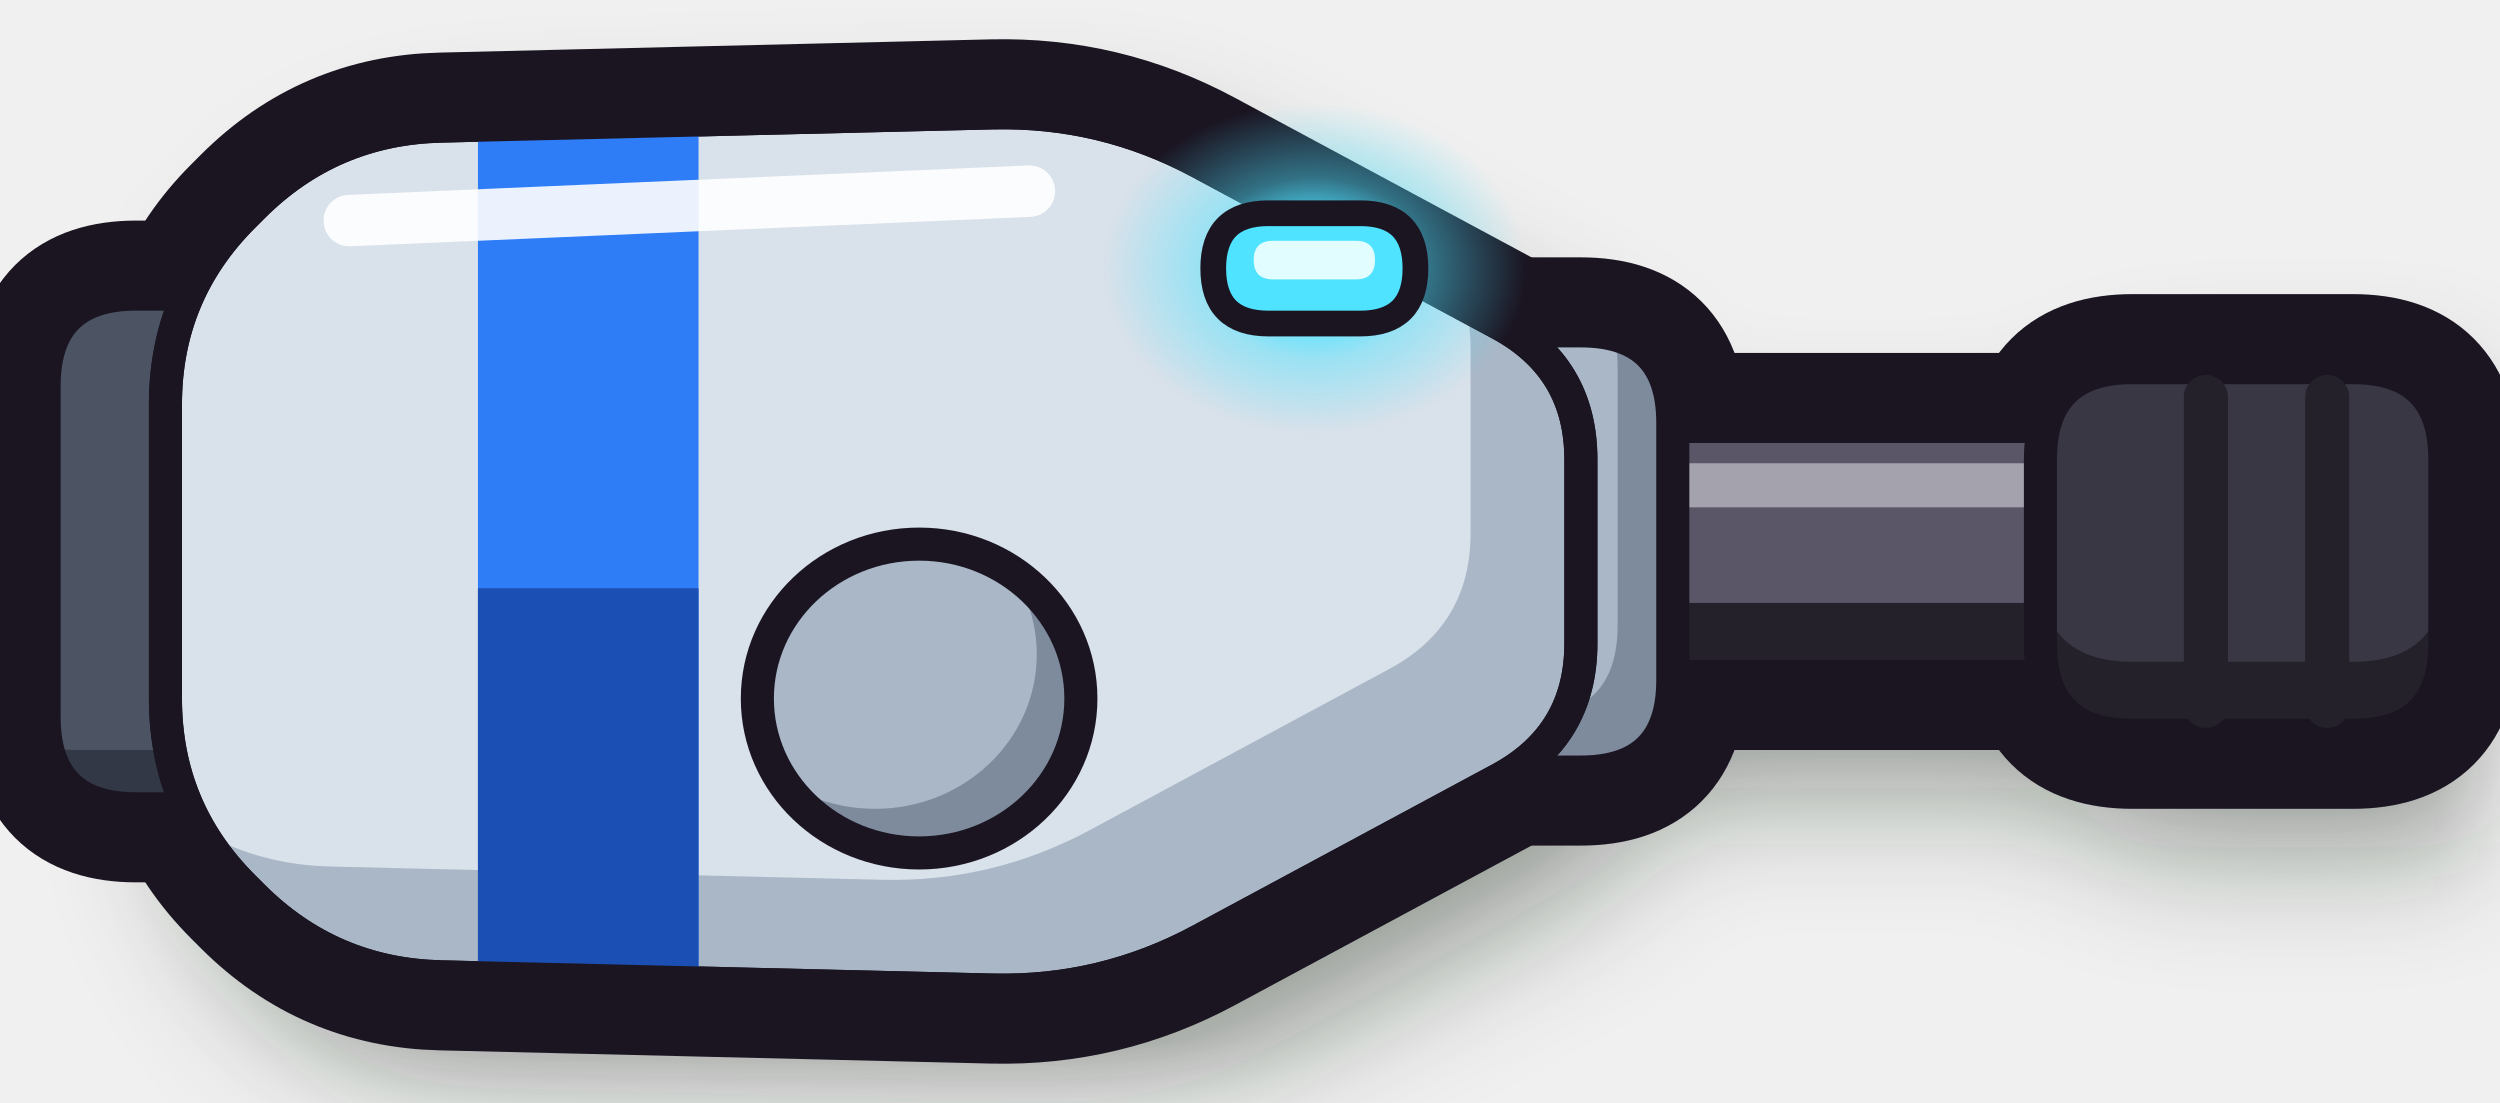
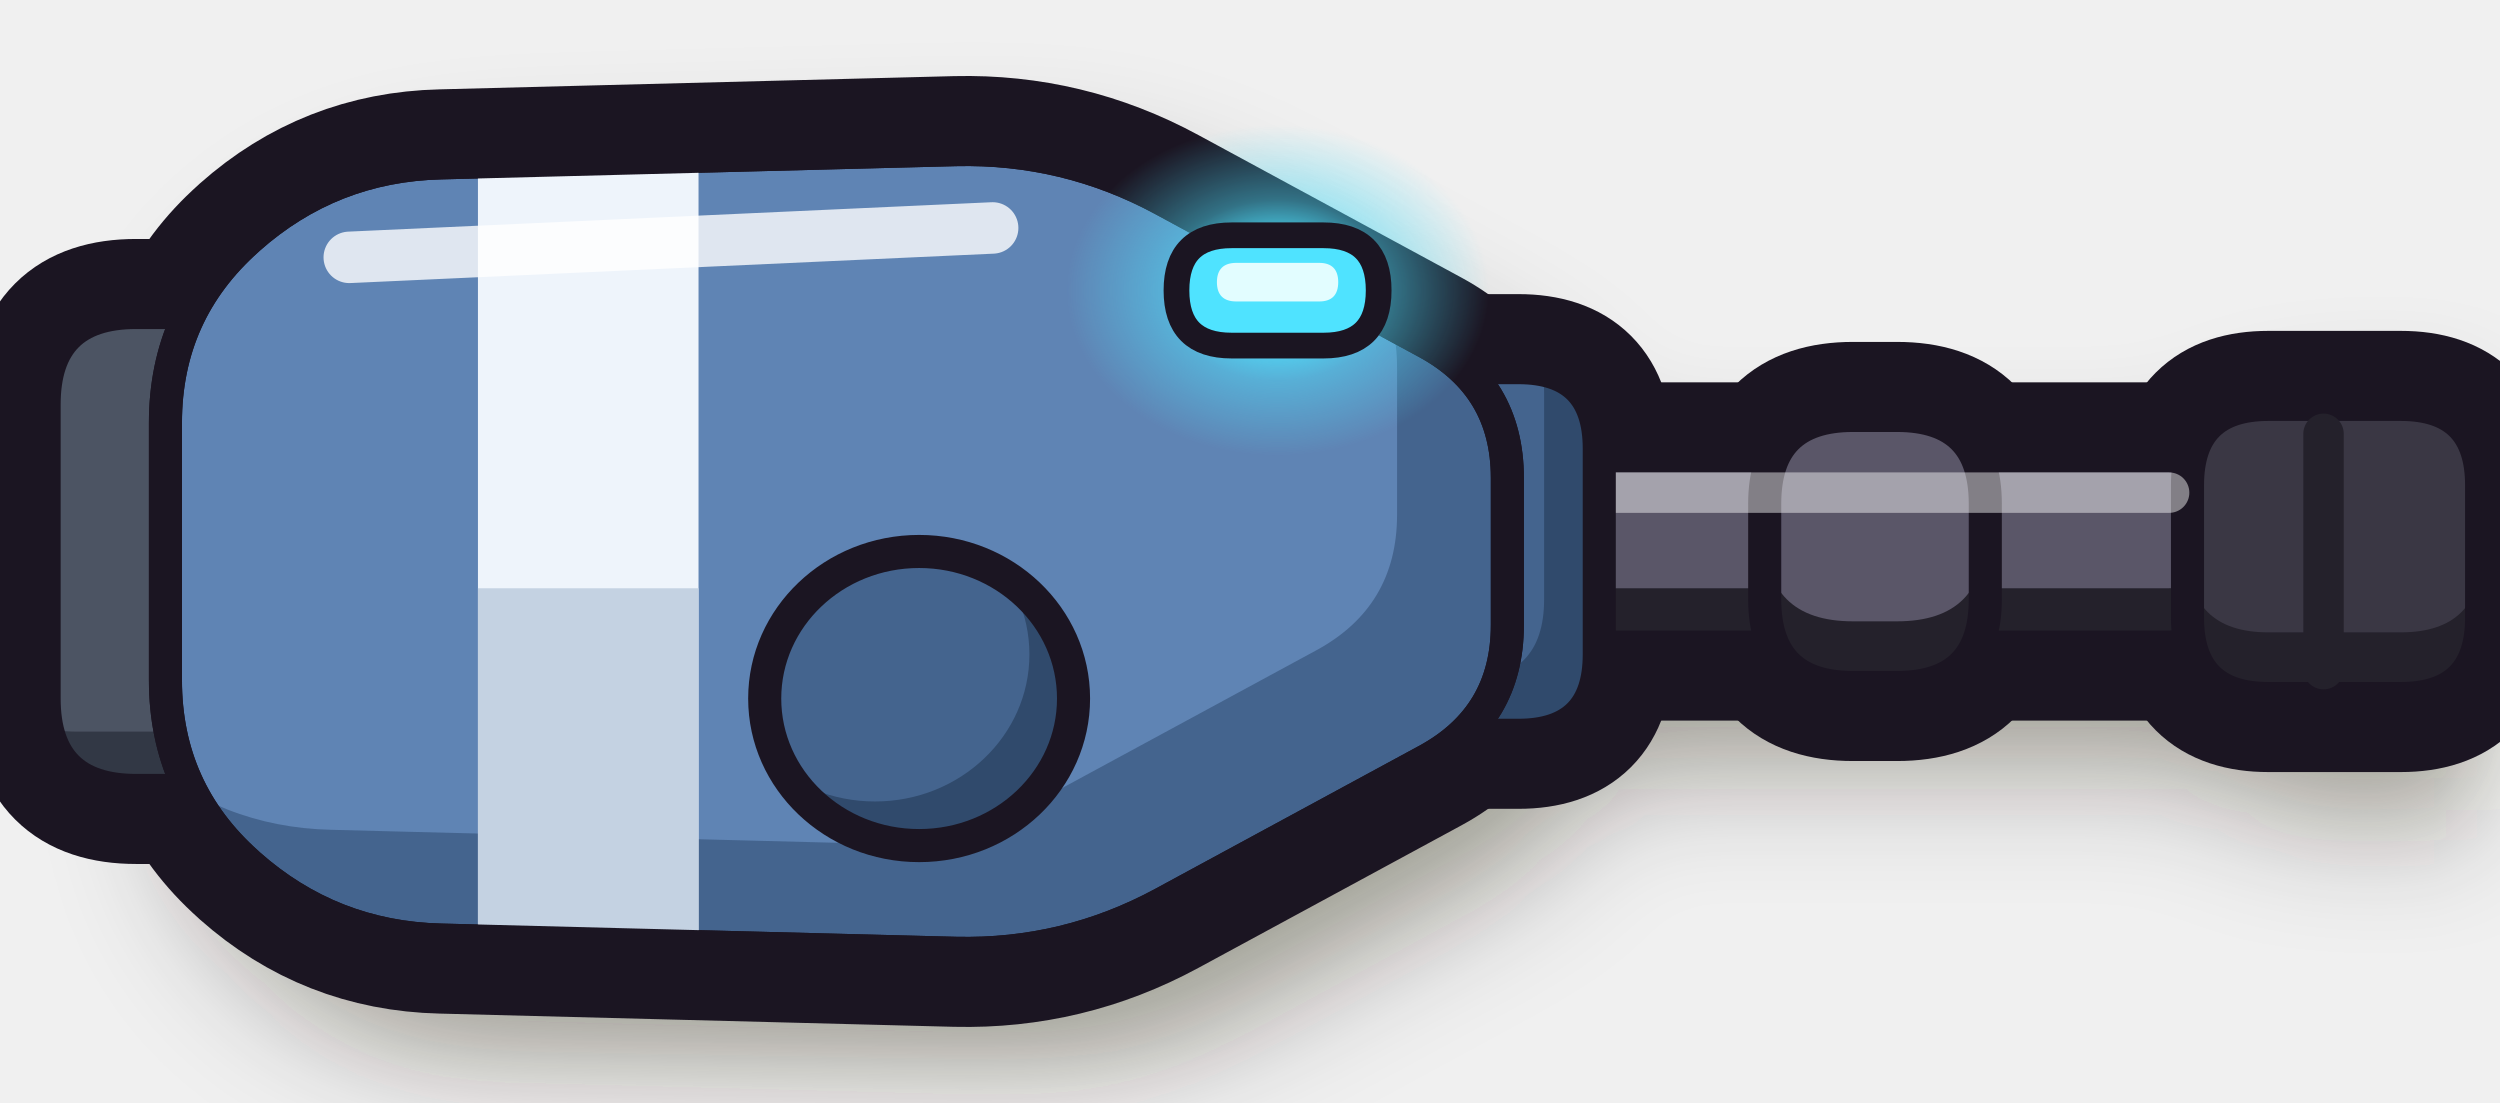
<svg xmlns="http://www.w3.org/2000/svg" width="68" height="30" viewBox="0 0 68 30">
  <defs>
    <radialGradient id="gF" cx="0.5" cy="0.5" r="0.5" fx="0.5" fy="0.5" gradientUnits="objectBoundingBox">
      <stop offset="0" stop-color="#e2fdff" stop-opacity="1" />
      <stop offset="0.28" stop-color="#4fe3ff" stop-opacity="0.95" />
      <stop offset="0.55" stop-color="#4fe3ff" stop-opacity="0.45" />
      <stop offset="1" stop-color="#4fe3ff" stop-opacity="0" />
    </radialGradient>
  </defs>
  <filter id="tt0" x="-30%" y="-30%" width="160%" height="160%">
    <feGaussianBlur stdDeviation="1.8" />
  </filter>
  <g filter="url(#tt0)" opacity="0.42" transform="translate(1.4,2)">
-     <path d="M6.88,5.62Q9,3.5 12,3.43L27,3.07Q30,3 32.64,4.42L40.8,8.81Q43,10 43,12.5L43,17.5Q43,20 40.8,21.19L32.64,25.58Q30,27 27,26.93L12,26.57Q9,26.5 6.88,24.38L6.62,24.12Q4.5,22 4.5,19L4.5,11Q4.5,8 6.62,5.88Z" fill="#0c1a08" stroke="#0c1a08" stroke-width="2" stroke-linejoin="round" />
-     <path d="M43,11.6H56Q58,11.6 58,13.6V16.4Q58,18.4 56,18.4H43Q41,18.4 41,16.4V13.6Q41,11.6 43,11.6Z" fill="#0c1a08" stroke="#0c1a08" stroke-width="2" stroke-linejoin="round" />
-     <path d="M58,10H64Q66.5,10 66.5,12.5V17.5Q66.5,20 64,20H58Q55.5,20 55.5,17.5V12.5Q55.5,10 58,10Z" fill="#0c1a08" stroke="#0c1a08" stroke-width="2" stroke-linejoin="round" />
+     <path d="M6.76,6.49Q9,4.5 12,4.43L26,4.07Q29,4 31.64,5.43L38.8,9.31Q41,10.5 41,13L41,17Q41,19.5 38.8,20.69L31.64,24.57Q29,26 26,25.93L12,25.57Q9,25.5 6.76,23.51L6.74,23.49Q4.5,21.5 4.5,18.5L4.5,11.5Q4.5,8.5 6.74,6.51Z" fill="#1a1206" stroke="#1a1206" stroke-width="2" stroke-linejoin="round" />
+     <path d="M42,12.4H59Q61,12.4 61,14.4V15.6Q61,17.6 59,17.6H42Q40,17.6 40,15.6V14.4Q40,12.4 42,12.4Z" fill="#1a1206" stroke="#1a1206" stroke-width="2" stroke-linejoin="round" />
+     <path d="M61.7,11H65.3Q67.5,11 67.5,13.2V16.8Q67.5,19 65.3,19H61.7Q59.5,19 59.5,16.8V13.2Q59.5,11 61.7,11Z" fill="#1a1206" stroke="#1a1206" stroke-width="2" stroke-linejoin="round" />
  </g>
-   <path d="M3.7,8H6.7Q9.2,8 9.2,10.5V19.5Q9.2,22 6.7,22H3.7Q1.2,22 1.2,19.5V10.5Q1.2,8 3.7,8Z" fill="#1b1522" stroke="#1b1522" stroke-width="4" stroke-linejoin="round" />
-   <path d="M43,11.6H56Q58,11.6 58,13.6V16.4Q58,18.4 56,18.4H43Q41,18.4 41,16.4V13.6Q41,11.6 43,11.6Z" fill="#1b1522" stroke="#1b1522" stroke-width="4" stroke-linejoin="round" />
-   <path d="M58,10H64Q66.5,10 66.5,12.5V17.5Q66.5,20 64,20H58Q55.5,20 55.5,17.5V12.5Q55.5,10 58,10Z" fill="#1b1522" stroke="#1b1522" stroke-width="4" stroke-linejoin="round" />
-   <path d="M41,9H43Q45.5,9 45.5,11.5V18.5Q45.5,21 43,21H41Q38.5,21 38.5,18.5V11.5Q38.5,9 41,9Z" fill="#1b1522" stroke="#1b1522" stroke-width="4" stroke-linejoin="round" />
-   <path d="M6.88,5.62Q9,3.5 12,3.43L27,3.07Q30,3 32.64,4.42L40.8,8.81Q43,10 43,12.5L43,17.5Q43,20 40.8,21.19L32.64,25.58Q30,27 27,26.93L12,26.57Q9,26.5 6.88,24.38L6.62,24.12Q4.5,22 4.5,19L4.5,11Q4.5,8 6.62,5.88Z" fill="#1b1522" stroke="#1b1522" stroke-width="4" stroke-linejoin="round" />
+   <path d="M3.7,8.5H6.2Q8.7,8.5 8.7,11V19Q8.7,21.5 6.2,21.5H3.7Q1.2,21.5 1.2,19V11Q1.2,8.5 3.7,8.5Z" fill="#1b1522" stroke="#1b1522" stroke-width="4" stroke-linejoin="round" />
+   <path d="M42,12.4H59Q61,12.4 61,14.4V15.6Q61,17.6 59,17.6H42Q40,17.6 40,15.6V14.4Q40,12.4 42,12.4Z" fill="#1b1522" stroke="#1b1522" stroke-width="4" stroke-linejoin="round" />
+   <path d="M50.4,11.3H51.6Q54,11.3 54,13.7V16.3Q54,18.7 51.6,18.7H50.4Q48,18.7 48,16.3V13.7Q48,11.3 50.4,11.3Z" fill="#1b1522" stroke="#1b1522" stroke-width="4" stroke-linejoin="round" />
+   <path d="M61.7,11H65.3Q67.5,11 67.5,13.2V16.8Q67.5,19 65.3,19H61.7Q59.5,19 59.5,16.8V13.2Q59.5,11 61.7,11Z" fill="#1b1522" stroke="#1b1522" stroke-width="4" stroke-linejoin="round" />
+   <path d="M39.7,10H41.3Q43.5,10 43.5,12.2V17.8Q43.5,20 41.3,20H39.7Q37.5,20 37.5,17.8V12.2Q37.5,10 39.7,10Z" fill="#1b1522" stroke="#1b1522" stroke-width="4" stroke-linejoin="round" />
+   <path d="M6.76,6.49Q9,4.5 12,4.43L26,4.07Q29,4 31.64,5.43L38.8,9.31Q41,10.5 41,13L41,17Q41,19.5 38.8,20.69L31.64,24.57Q29,26 26,25.93L12,25.57Q9,25.5 6.76,23.51L6.74,23.49Q4.5,21.5 4.5,18.5L4.5,11.5Q4.5,8.5 6.74,6.51Z" fill="#1b1522" stroke="#1b1522" stroke-width="4" stroke-linejoin="round" />
  <clipPath id="tt1">
-     <path d="M3.7,8H6.7Q9.2,8 9.2,10.5V19.5Q9.2,22 6.7,22H3.7Q1.2,22 1.2,19.5V10.5Q1.2,8 3.7,8Z" />
+     <path d="M3.7,8.5H6.2Q8.7,8.5 8.7,11V19Q8.7,21.5 6.2,21.5H3.7Q1.2,21.5 1.2,19V11Q1.2,8.5 3.7,8.5Z" />
  </clipPath>
  <g clip-path="url(#tt1)">
-     <path d="M3.7,8H6.7Q9.2,8 9.2,10.5V19.5Q9.2,22 6.7,22H3.7Q1.2,22 1.2,19.5V10.5Q1.2,8 3.7,8Z" fill="#323845" />
-     <path d="M3.7,8H6.7Q9.2,8 9.2,10.5V19.5Q9.2,22 6.7,22H3.7Q1.2,22 1.2,19.5V10.5Q1.2,8 3.7,8Z" fill="#4c5463" transform="translate(-1.6,-1.6)" />
+     <path d="M3.7,8.5H6.2Q8.7,8.5 8.7,11V19Q8.7,21.5 6.2,21.5H3.7Q1.2,21.5 1.2,19V11Q1.2,8.5 3.7,8.5Z" fill="#323845" />
+     <path d="M3.7,8.5H6.2Q8.7,8.5 8.7,11V19Q8.7,21.5 6.2,21.5H3.7Q1.2,21.5 1.2,19V11Q1.2,8.5 3.7,8.5Z" fill="#4c5463" transform="translate(-1.6,-1.6)" />
  </g>
-   <path d="M3.7,8H6.7Q9.2,8 9.2,10.5V19.5Q9.2,22 6.7,22H3.7Q1.2,22 1.2,19.5V10.5Q1.2,8 3.7,8Z" fill="none" stroke="#1b1522" stroke-width="0.9" stroke-linecap="round" stroke-linejoin="round" />
+   <path d="M3.7,8.5H6.2Q8.7,8.5 8.7,11V19Q8.7,21.5 6.2,21.5H3.7Q1.2,21.5 1.2,19V11Q1.2,8.5 3.7,8.5Z" fill="none" stroke="#1b1522" stroke-width="0.9" stroke-linecap="round" stroke-linejoin="round" />
  <clipPath id="tt2">
-     <path d="M43,11.6H56Q58,11.6 58,13.6V16.4Q58,18.4 56,18.4H43Q41,18.4 41,16.4V13.6Q41,11.6 43,11.6Z" />
+     <path d="M42,12.4H59Q61,12.4 61,14.4V15.6Q61,17.6 59,17.6H42Q40,17.6 40,15.6V14.4Q40,12.4 42,12.4Z" />
  </clipPath>
  <g clip-path="url(#tt2)">
-     <path d="M43,11.6H56Q58,11.6 58,13.6V16.4Q58,18.4 56,18.4H43Q41,18.4 41,16.4V13.6Q41,11.6 43,11.6Z" fill="#24212b" />
-     <path d="M43,11.6H56Q58,11.6 58,13.6V16.4Q58,18.4 56,18.4H43Q41,18.4 41,16.4V13.6Q41,11.6 43,11.6Z" fill="#5a5668" transform="translate(0,-2)" />
+     <path d="M42,12.4H59Q61,12.4 61,14.4V15.6Q61,17.6 59,17.6H42Q40,17.6 40,15.6V14.4Q40,12.4 42,12.4Z" fill="#24212b" />
+     <path d="M42,12.4H59Q61,12.4 61,14.4V15.6Q61,17.6 59,17.6H42Q40,17.6 40,15.6V14.4Q40,12.4 42,12.4Z" fill="#5a5668" transform="translate(0,-1.6)" />
  </g>
-   <path d="M43,11.6H56Q58,11.6 58,13.6V16.4Q58,18.4 56,18.4H43Q41,18.4 41,16.4V13.6Q41,11.6 43,11.6Z" fill="none" stroke="#1b1522" stroke-width="0.9" stroke-linecap="round" stroke-linejoin="round" />
-   <path d="M43,13.2H55" fill="none" stroke="#ffffff" stroke-width="1.2" stroke-linecap="round" stroke-linejoin="round" opacity="0.45" />
+   <path d="M42,12.4H59Q61,12.4 61,14.4V15.6Q61,17.6 59,17.6H42Q40,17.6 40,15.6V14.4Q40,12.4 42,12.4Z" fill="none" stroke="#1b1522" stroke-width="0.9" stroke-linecap="round" stroke-linejoin="round" />
  <clipPath id="tt3">
-     <path d="M58,10H64Q66.5,10 66.5,12.5V17.5Q66.5,20 64,20H58Q55.5,20 55.5,17.5V12.5Q55.5,10 58,10Z" />
+     <path d="M50.4,11.3H51.6Q54,11.3 54,13.7V16.3Q54,18.7 51.6,18.7H50.4Q48,18.7 48,16.3V13.7Q48,11.3 50.4,11.3Z" />
  </clipPath>
  <g clip-path="url(#tt3)">
-     <path d="M58,10H64Q66.5,10 66.5,12.5V17.5Q66.5,20 64,20H58Q55.5,20 55.5,17.5V12.5Q55.5,10 58,10Z" fill="#24212b" />
-     <path d="M58,10H64Q66.5,10 66.5,12.5V17.5Q66.5,20 64,20H58Q55.5,20 55.5,17.5V12.5Q55.5,10 58,10Z" fill="#3a3744" transform="translate(0,-2)" />
+     <path d="M50.4,11.3H51.6Q54,11.3 54,13.7V16.3Q54,18.7 51.6,18.7H50.4Q48,18.7 48,16.3V13.7Q48,11.3 50.4,11.3Z" fill="#24212b" />
+     <path d="M50.4,11.3H51.6Q54,11.3 54,13.7V16.3Q54,18.7 51.6,18.7H50.4Q48,18.7 48,16.3V13.7Q48,11.3 50.4,11.3Z" fill="#5a5668" transform="translate(0,-1.8)" />
  </g>
-   <path d="M58,10H64Q66.5,10 66.5,12.5V17.5Q66.5,20 64,20H58Q55.5,20 55.5,17.5V12.5Q55.5,10 58,10Z" fill="none" stroke="#1b1522" stroke-width="0.9" stroke-linecap="round" stroke-linejoin="round" />
-   <path d="M60,10.8V19.2" fill="none" stroke="#24212b" stroke-width="1.2" stroke-linecap="round" stroke-linejoin="round" />
-   <path d="M63.3,10.8V19.2" fill="none" stroke="#24212b" stroke-width="1.2" stroke-linecap="round" stroke-linejoin="round" />
+   <path d="M50.4,11.3H51.6Q54,11.3 54,13.7V16.3Q54,18.7 51.6,18.7H50.4Q48,18.7 48,16.3V13.7Q48,11.3 50.4,11.3Z" fill="none" stroke="#1b1522" stroke-width="0.9" stroke-linecap="round" stroke-linejoin="round" />
  <clipPath id="tt4">
-     <path d="M41,9H43Q45.5,9 45.5,11.5V18.5Q45.5,21 43,21H41Q38.5,21 38.5,18.5V11.5Q38.5,9 41,9Z" />
+     <path d="M61.7,11H65.3Q67.5,11 67.5,13.2V16.8Q67.5,19 65.3,19H61.7Q59.5,19 59.5,16.8V13.2Q59.5,11 61.7,11Z" />
  </clipPath>
  <g clip-path="url(#tt4)">
-     <path d="M41,9H43Q45.5,9 45.5,11.5V18.5Q45.5,21 43,21H41Q38.5,21 38.5,18.5V11.5Q38.5,9 41,9Z" fill="#7d8b9d" />
-     <path d="M41,9H43Q45.5,9 45.5,11.5V18.5Q45.5,21 43,21H41Q38.5,21 38.5,18.5V11.5Q38.5,9 41,9Z" fill="#a9b7c7" transform="translate(-1.5,-1.5)" />
+     <path d="M61.7,11H65.3Q67.5,11 67.5,13.2V16.8Q67.5,19 65.3,19H61.7Q59.5,19 59.5,16.8V13.2Q59.5,11 61.7,11Z" fill="#24212b" />
+     <path d="M61.7,11H65.3Q67.5,11 67.5,13.2V16.8Q67.5,19 65.3,19H61.7Q59.5,19 59.5,16.8V13.2Q59.5,11 61.7,11Z" fill="#3a3744" transform="translate(0,-1.8)" />
  </g>
-   <path d="M41,9H43Q45.5,9 45.5,11.5V18.5Q45.5,21 43,21H41Q38.5,21 38.5,18.5V11.5Q38.5,9 41,9Z" fill="none" stroke="#1b1522" stroke-width="0.9" stroke-linecap="round" stroke-linejoin="round" />
+   <path d="M61.7,11H65.3Q67.5,11 67.5,13.2V16.8Q67.5,19 65.3,19H61.7Q59.5,19 59.5,16.8V13.2Q59.5,11 61.7,11Z" fill="none" stroke="#1b1522" stroke-width="0.9" stroke-linecap="round" stroke-linejoin="round" />
+   <path d="M63.2,11.8V18.2" fill="none" stroke="#24212b" stroke-width="1.1" stroke-linecap="round" stroke-linejoin="round" />
+   <path d="M41.5,13.4H59" fill="none" stroke="#ffffff" stroke-width="1.1" stroke-linecap="round" stroke-linejoin="round" opacity="0.45" />
  <clipPath id="tt5">
-     <path d="M6.88,5.62Q9,3.5 12,3.43L27,3.07Q30,3 32.64,4.42L40.8,8.81Q43,10 43,12.5L43,17.5Q43,20 40.8,21.19L32.64,25.58Q30,27 27,26.93L12,26.57Q9,26.5 6.88,24.38L6.62,24.12Q4.5,22 4.5,19L4.5,11Q4.5,8 6.62,5.88Z" />
+     <path d="M39.7,10H41.3Q43.5,10 43.5,12.2V17.8Q43.5,20 41.3,20H39.7Q37.5,20 37.5,17.8V12.2Q37.5,10 39.7,10Z" />
  </clipPath>
  <g clip-path="url(#tt5)">
-     <path d="M6.88,5.62Q9,3.5 12,3.43L27,3.07Q30,3 32.64,4.42L40.8,8.81Q43,10 43,12.5L43,17.5Q43,20 40.8,21.19L32.64,25.58Q30,27 27,26.93L12,26.57Q9,26.5 6.88,24.38L6.62,24.12Q4.5,22 4.5,19L4.5,11Q4.5,8 6.62,5.88Z" fill="#a9b7c7" />
-     <path d="M6.88,5.62Q9,3.5 12,3.43L27,3.07Q30,3 32.64,4.42L40.8,8.81Q43,10 43,12.5L43,17.5Q43,20 40.8,21.19L32.64,25.58Q30,27 27,26.93L12,26.57Q9,26.5 6.88,24.38L6.62,24.12Q4.5,22 4.5,19L4.5,11Q4.5,8 6.62,5.88Z" fill="#d9e1ea" transform="translate(-3,-3)" />
+     <path d="M39.7,10H41.3Q43.5,10 43.5,12.2V17.8Q43.5,20 41.3,20H39.7Q37.5,20 37.5,17.8V12.2Q37.5,10 39.7,10Z" fill="#304a6c" />
+     <path d="M39.7,10H41.3Q43.5,10 43.5,12.2V17.8Q43.5,20 41.3,20H39.7Q37.5,20 37.5,17.8V12.2Q37.5,10 39.7,10Z" fill="#44648e" transform="translate(-1.5,-1.5)" />
  </g>
-   <path d="M6.88,5.62Q9,3.5 12,3.43L27,3.07Q30,3 32.64,4.42L40.8,8.81Q43,10 43,12.5L43,17.5Q43,20 40.8,21.19L32.64,25.58Q30,27 27,26.93L12,26.57Q9,26.5 6.88,24.38L6.62,24.12Q4.5,22 4.5,19L4.5,11Q4.5,8 6.62,5.88Z" fill="none" stroke="#1b1522" stroke-width="0.9" stroke-linecap="round" stroke-linejoin="round" />
+   <path d="M39.7,10H41.3Q43.5,10 43.5,12.2V17.8Q43.5,20 41.3,20H39.7Q37.5,20 37.5,17.8V12.2Q37.5,10 39.7,10Z" fill="none" stroke="#1b1522" stroke-width="0.9" stroke-linecap="round" stroke-linejoin="round" />
  <clipPath id="tt6">
-     <path d="M6.88,5.62Q9,3.5 12,3.43L27,3.07Q30,3 32.64,4.42L40.8,8.81Q43,10 43,12.5L43,17.5Q43,20 40.8,21.19L32.64,25.58Q30,27 27,26.93L12,26.57Q9,26.5 6.88,24.38L6.62,24.12Q4.5,22 4.5,19L4.5,11Q4.5,8 6.62,5.88Z" />
+     <path d="M6.76,6.49Q9,4.5 12,4.43L26,4.07Q29,4 31.64,5.43L38.8,9.31Q41,10.5 41,13L41,17Q41,19.5 38.8,20.69L31.64,24.57Q29,26 26,25.93L12,25.57Q9,25.5 6.76,23.51L6.74,23.49Q4.5,21.5 4.5,18.5L4.5,11.5Q4.5,8.5 6.74,6.51Z" />
  </clipPath>
  <g clip-path="url(#tt6)">
-     <path d="M13,0H19V30H13Z" fill="#2f7df6" />
-     <path d="M13,16H19V30H13Z" fill="#1b4fb4" />
+     <path d="M6.76,6.49Q9,4.5 12,4.43L26,4.07Q29,4 31.64,5.43L38.8,9.31Q41,10.5 41,13L41,17Q41,19.5 38.8,20.69L31.64,24.57Q29,26 26,25.93L12,25.57Q9,25.5 6.76,23.51L6.74,23.49Q4.5,21.5 4.5,18.5L4.5,11.5Q4.5,8.5 6.74,6.51Z" fill="#44648e" />
+     <path d="M6.76,6.49Q9,4.5 12,4.43L26,4.07Q29,4 31.64,5.43L38.8,9.31Q41,10.5 41,13L41,17Q41,19.5 38.8,20.69L31.64,24.57Q29,26 26,25.93L12,25.57Q9,25.5 6.76,23.51L6.74,23.49Q4.5,21.5 4.5,18.5L4.5,11.5Q4.5,8.5 6.74,6.51Z" fill="#5f84b4" transform="translate(-3,-3)" />
  </g>
-   <path d="M6.88,5.62Q9,3.5 12,3.43L27,3.07Q30,3 32.64,4.42L40.8,8.81Q43,10 43,12.5L43,17.5Q43,20 40.8,21.19L32.64,25.58Q30,27 27,26.93L12,26.57Q9,26.5 6.88,24.38L6.62,24.12Q4.5,22 4.5,19L4.5,11Q4.5,8 6.62,5.88Z" fill="none" stroke="#1b1522" stroke-width="0.9" stroke-linecap="round" stroke-linejoin="round" />
-   <ellipse cx="35.75" cy="7.3" rx="5.75" ry="4.5" fill="url(#gF)" />
-   <path d="M34.5,5.8H37Q38.5,5.8 38.5,7.3V7.3Q38.5,8.8 37,8.8H34.5Q33,8.8 33,7.3V7.3Q33,5.8 34.5,5.8Z" fill="#4fe3ff" stroke="#1b1522" stroke-width="0.7" />
-   <path d="M34.63,6.55H36.88Q37.4,6.55 37.4,7.07V7.07Q37.4,7.6 36.88,7.6H34.63Q34.1,7.6 34.1,7.07V7.07Q34.1,6.55 34.63,6.55Z" fill="#e2fdff" />
+   <path d="M6.76,6.49Q9,4.5 12,4.43L26,4.07Q29,4 31.64,5.43L38.8,9.31Q41,10.5 41,13L41,17Q41,19.5 38.8,20.69L31.64,24.57Q29,26 26,25.93L12,25.57Q9,25.5 6.76,23.51L6.74,23.49Q4.5,21.5 4.5,18.5L4.5,11.5Q4.5,8.5 6.74,6.51Z" fill="none" stroke="#1b1522" stroke-width="0.9" stroke-linecap="round" stroke-linejoin="round" />
  <clipPath id="tt7">
-     <path d="M20.6,19A4.4,4.2 0 1 0 29.4,19A4.4,4.2 0 1 0 20.6,19Z" />
+     <path d="M6.76,6.49Q9,4.5 12,4.43L26,4.07Q29,4 31.64,5.43L38.8,9.31Q41,10.5 41,13L41,17Q41,19.5 38.8,20.69L31.64,24.57Q29,26 26,25.93L12,25.57Q9,25.5 6.76,23.51L6.74,23.49Q4.5,21.5 4.5,18.5L4.5,11.5Q4.5,8.5 6.74,6.51Z" />
  </clipPath>
  <g clip-path="url(#tt7)">
-     <path d="M20.6,19A4.4,4.2 0 1 0 29.4,19A4.4,4.2 0 1 0 20.6,19Z" fill="#7d8b9d" />
-     <path d="M20.6,19A4.4,4.2 0 1 0 29.4,19A4.4,4.2 0 1 0 20.6,19Z" fill="#a9b7c7" transform="translate(-1.2,-1.2)" />
+     <path d="M13,0H19V30H13Z" fill="#eef4fb" />
+     <path d="M13,16H19V30H13Z" fill="#c4d2e2" />
  </g>
-   <path d="M20.6,19A4.4,4.2 0 1 0 29.4,19A4.4,4.2 0 1 0 20.6,19Z" fill="none" stroke="#1b1522" stroke-width="0.9" stroke-linecap="round" stroke-linejoin="round" />
-   <path d="M9.5,6 L28,5.2" fill="none" stroke="#ffffff" stroke-width="1.4" stroke-linecap="round" stroke-linejoin="round" opacity="0.9" />
+   <path d="M6.76,6.49Q9,4.5 12,4.43L26,4.07Q29,4 31.64,5.43L38.8,9.31Q41,10.5 41,13L41,17Q41,19.5 38.8,20.69L31.64,24.57Q29,26 26,25.93L12,25.57Q9,25.5 6.76,23.51L6.74,23.49Q4.5,21.5 4.5,18.5L4.5,11.5Q4.5,8.5 6.74,6.51Z" fill="none" stroke="#1b1522" stroke-width="0.9" stroke-linecap="round" stroke-linejoin="round" />
+   <ellipse cx="34.75" cy="7.9" rx="5.75" ry="4.5" fill="url(#gF)" />
+   <path d="M33.5,6.4H36Q37.5,6.4 37.5,7.9V7.9Q37.5,9.4 36,9.4H33.5Q32,9.4 32,7.9V7.9Q32,6.4 33.5,6.4Z" fill="#4fe3ff" stroke="#1b1522" stroke-width="0.7" />
+   <path d="M33.63,7.15H35.88Q36.4,7.15 36.4,7.68V7.67Q36.4,8.2 35.88,8.2H33.63Q33.1,8.2 33.1,7.67V7.68Q33.1,7.15 33.63,7.15Z" fill="#e2fdff" />
+   <clipPath id="tt8">
+     <path d="M20.8,19A4.2,4 0 1 0 29.2,19A4.2,4 0 1 0 20.8,19Z" />
+   </clipPath>
+   <g clip-path="url(#tt8)">
+     <path d="M20.8,19A4.2,4 0 1 0 29.2,19A4.2,4 0 1 0 20.8,19Z" fill="#304a6c" />
+     <path d="M20.8,19A4.2,4 0 1 0 29.2,19A4.2,4 0 1 0 20.8,19Z" fill="#44648e" transform="translate(-1.2,-1.2)" />
+   </g>
+   <path d="M20.8,19A4.2,4 0 1 0 29.2,19A4.2,4 0 1 0 20.8,19Z" fill="none" stroke="#1b1522" stroke-width="0.9" stroke-linecap="round" stroke-linejoin="round" />
+   <path d="M9.5,7 L27,6.2" fill="none" stroke="#ffffff" stroke-width="1.4" stroke-linecap="round" stroke-linejoin="round" opacity="0.8" />
</svg>
